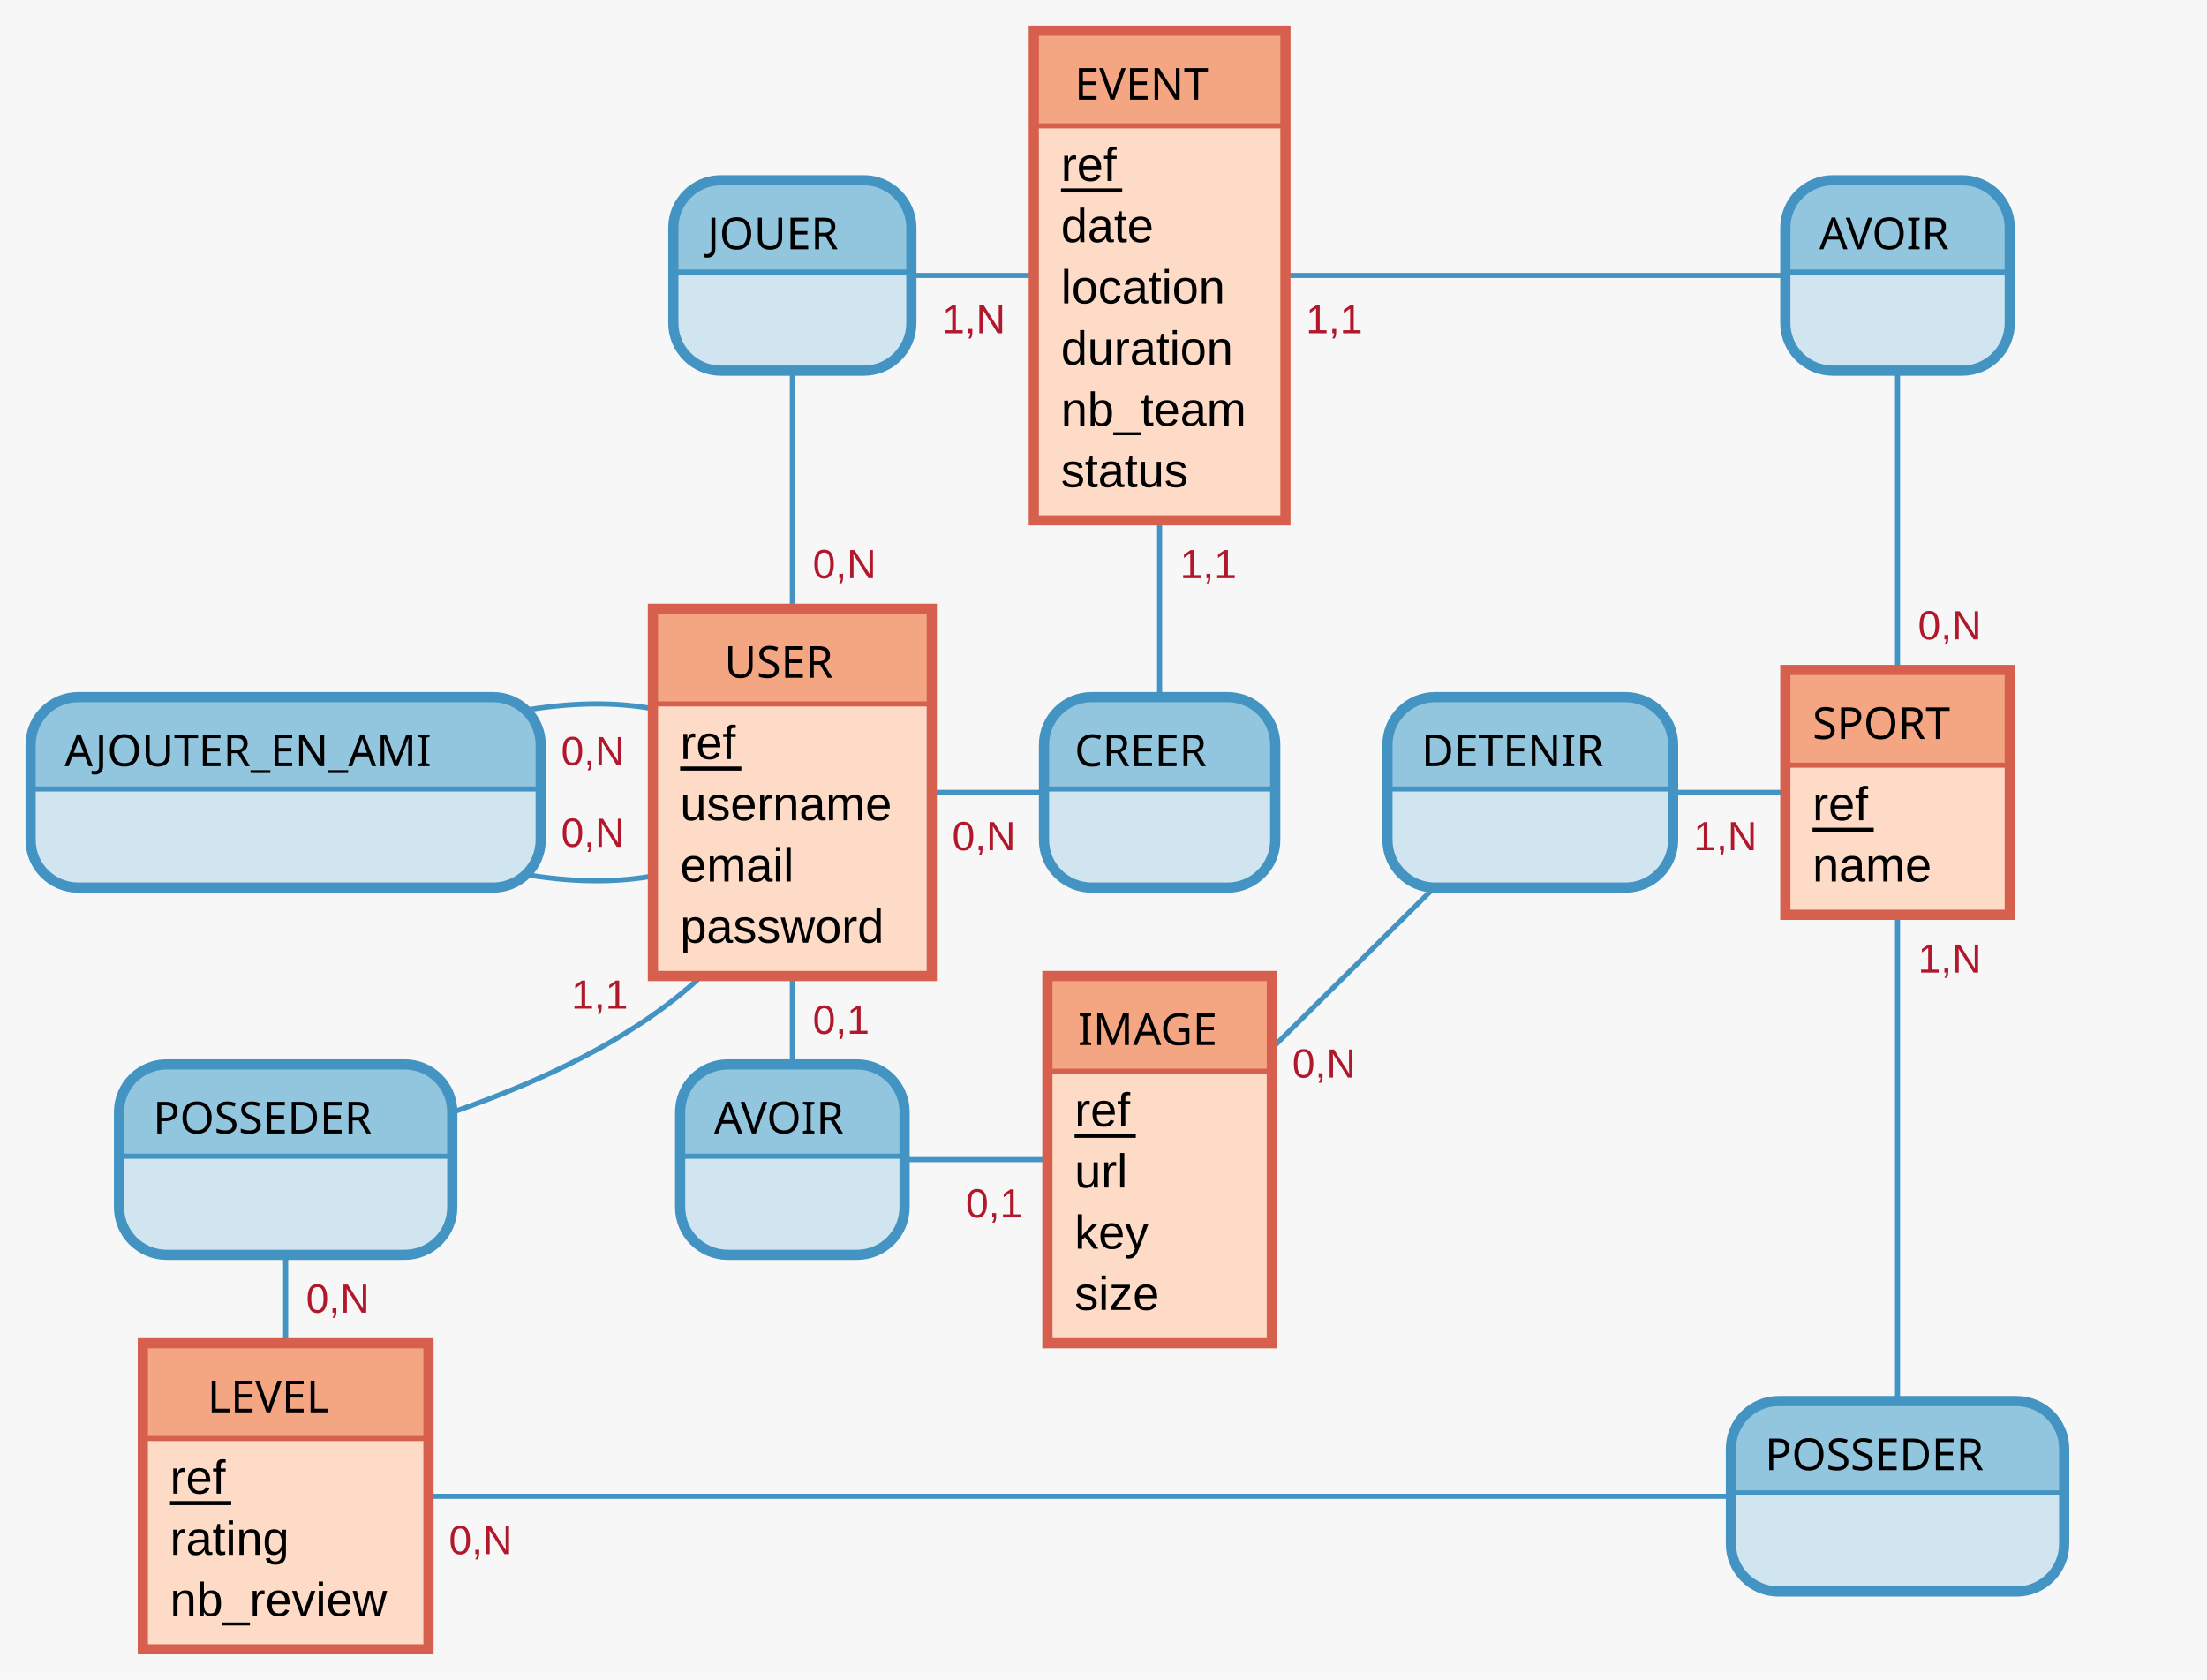
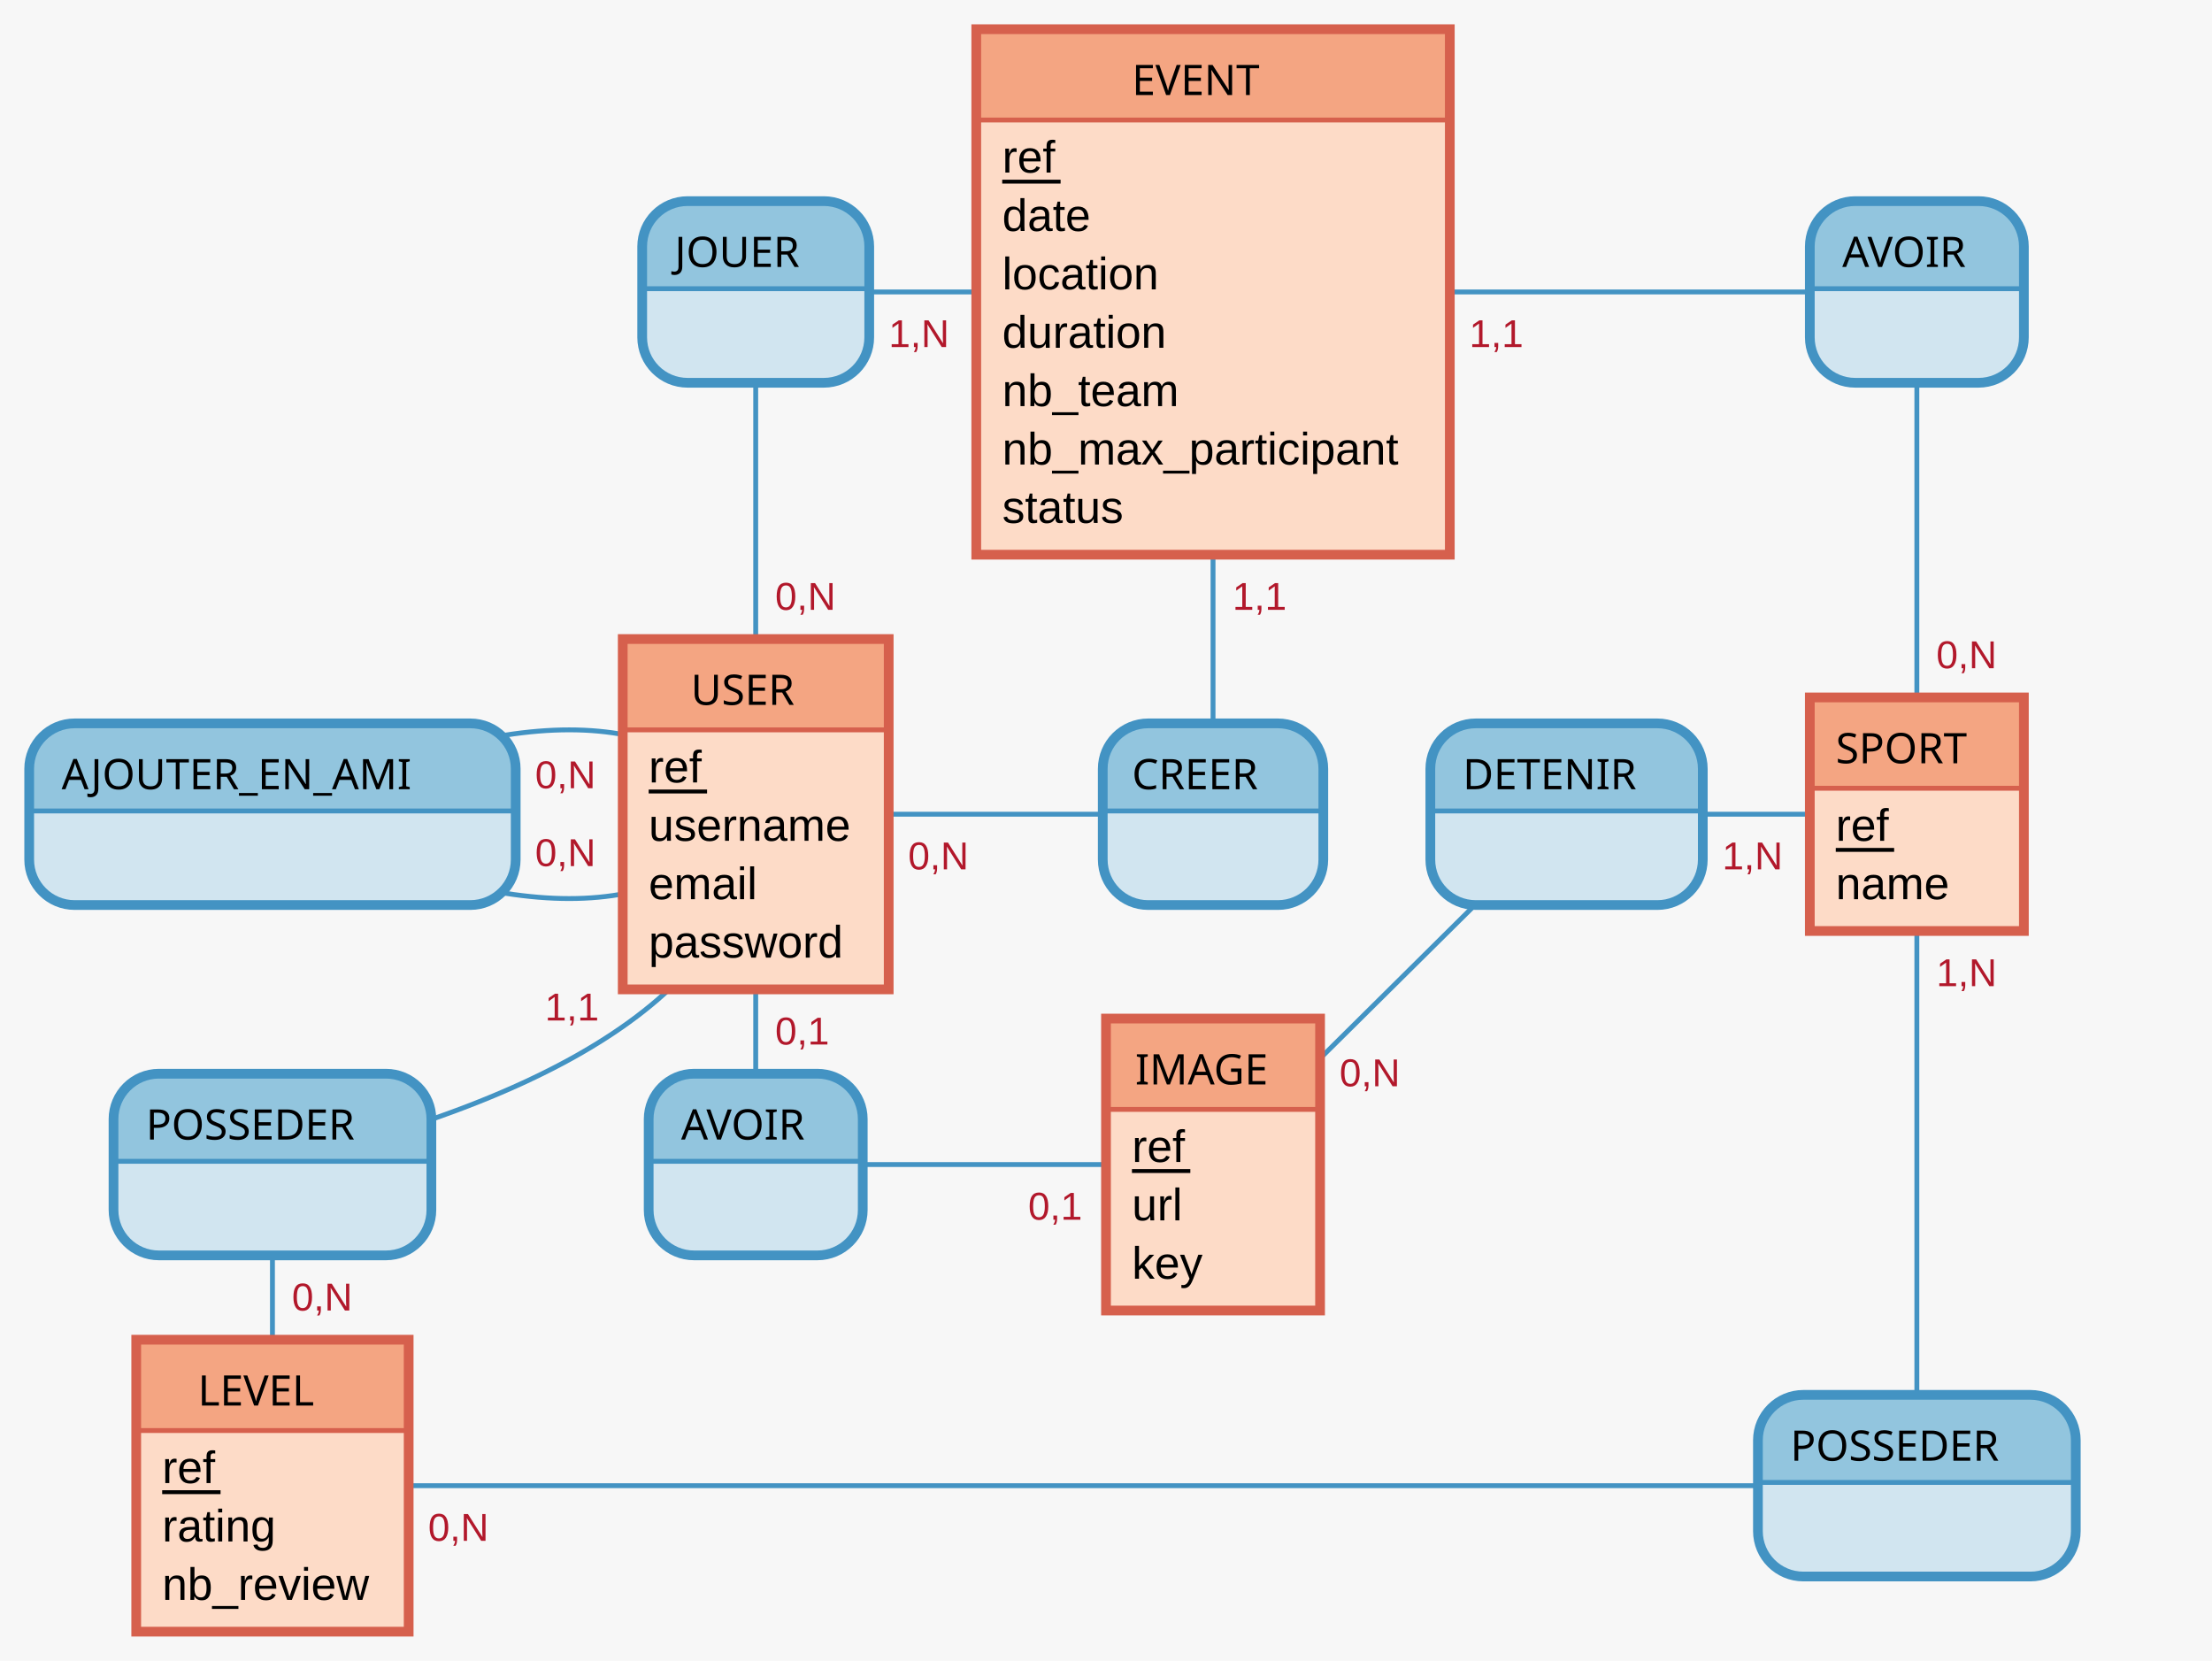
- <svg xmlns="http://www.w3.org/2000/svg" width="649" height="494" viewBox="0 0 649 494">
-   <rect id="frame" x="0" y="0" width="649" height="494" fill="#f7f7f7" stroke="none" stroke-width="0" />
+ <svg xmlns="http://www.w3.org/2000/svg" width="682" height="512" viewBox="0 0 682 512">
+   <rect id="frame" x="0" y="0" width="682" height="512" fill="#f7f7f7" stroke="none" stroke-width="0" />
  <g>
-     <line x1="341" y1="81" x2="233" y2="81" stroke="#4393c3" stroke-width="1.5" />
-     <text x="277" y="98" fill="#b2182b" font-family="Arial" font-size="12">1,N</text>
-     <line x1="233" y1="233" x2="233" y2="81" stroke="#4393c3" stroke-width="1.5" />
-     <text x="239" y="170" fill="#b2182b" font-family="Arial" font-size="12">0,N</text>
+     <line x1="374" y1="90" x2="233" y2="90" stroke="#4393c3" stroke-width="1.5" />
+     <text x="274" y="107" fill="#b2182b" font-family="Arial" font-size="12">1,N</text>
+     <line x1="233" y1="251" x2="233" y2="90" stroke="#4393c3" stroke-width="1.5" />
+     <text x="239" y="188" fill="#b2182b" font-family="Arial" font-size="12">0,N</text>
    <g>
-       <path d="M254 53 a14 14 90 0 1 14 14 V80 h-70 V67 a14 14 90 0 1 14 -14" fill="#92c5de" stroke="#92c5de" stroke-width="0" />
-       <path d="M268 80 v15 a14 14 90 0 1 -14 14 H212 a14 14 90 0 1 -14 -14 V80 H70" fill="#d1e5f0" stroke="#d1e5f0" stroke-width="0" />
-       <rect x="198" y="53" width="70" height="56" fill="none" rx="14" stroke="#4393c3" stroke-width="3" />
-       <line x1="198" y1="80" x2="268" y2="80" stroke="#4393c3" stroke-width="1.5" />
-       <text x="208" y="73.3" fill="#000" font-family="Arial Black" font-size="13">JOUER</text>
+       <path d="M254 62 a14 14 90 0 1 14 14 V89 h-70 V76 a14 14 90 0 1 14 -14" fill="#92c5de" stroke="#92c5de" stroke-width="0" />
+       <path d="M268 89 v15 a14 14 90 0 1 -14 14 H212 a14 14 90 0 1 -14 -14 V89 H70" fill="#d1e5f0" stroke="#d1e5f0" stroke-width="0" />
+       <rect x="198" y="62" width="70" height="56" fill="none" rx="14" stroke="#4393c3" stroke-width="3" />
+       <line x1="198" y1="89" x2="268" y2="89" stroke="#4393c3" stroke-width="1.5" />
+       <text x="208" y="82.3" fill="#000" font-family="Arial Black" font-size="13">JOUER</text>
    </g>
  </g>
  <g>
-     <line x1="341" y1="81" x2="558" y2="81" stroke="#4393c3" stroke-width="1.5" />
-     <text x="384" y="98" fill="#b2182b" font-family="Arial" font-size="12">1,1</text>
-     <line x1="558" y1="233" x2="558" y2="81" stroke="#4393c3" stroke-width="1.5" />
-     <text x="564" y="188" fill="#b2182b" font-family="Arial" font-size="12">0,N</text>
+     <line x1="374" y1="90" x2="591" y2="90" stroke="#4393c3" stroke-width="1.5" />
+     <text x="453" y="107" fill="#b2182b" font-family="Arial" font-size="12">1,1</text>
+     <line x1="591" y1="251" x2="591" y2="90" stroke="#4393c3" stroke-width="1.5" />
+     <text x="597" y="206" fill="#b2182b" font-family="Arial" font-size="12">0,N</text>
    <g>
-       <path d="M577 53 a14 14 90 0 1 14 14 V80 h-66 V67 a14 14 90 0 1 14 -14" fill="#92c5de" stroke="#92c5de" stroke-width="0" />
-       <path d="M591 80 v15 a14 14 90 0 1 -14 14 H539 a14 14 90 0 1 -14 -14 V80 H66" fill="#d1e5f0" stroke="#d1e5f0" stroke-width="0" />
-       <rect x="525" y="53" width="66" height="56" fill="none" rx="14" stroke="#4393c3" stroke-width="3" />
-       <line x1="525" y1="80" x2="591" y2="80" stroke="#4393c3" stroke-width="1.5" />
-       <text x="535" y="73.3" fill="#000" font-family="Arial Black" font-size="13">AVOIR</text>
+       <path d="M610 62 a14 14 90 0 1 14 14 V89 h-66 V76 a14 14 90 0 1 14 -14" fill="#92c5de" stroke="#92c5de" stroke-width="0" />
+       <path d="M624 89 v15 a14 14 90 0 1 -14 14 H572 a14 14 90 0 1 -14 -14 V89 H66" fill="#d1e5f0" stroke="#d1e5f0" stroke-width="0" />
+       <rect x="558" y="62" width="66" height="56" fill="none" rx="14" stroke="#4393c3" stroke-width="3" />
+       <line x1="558" y1="89" x2="624" y2="89" stroke="#4393c3" stroke-width="1.5" />
+       <text x="568" y="82.3" fill="#000" font-family="Arial Black" font-size="13">AVOIR</text>
    </g>
  </g>
  <g>
-     <path d="M233 233 C206 267.67 156.33 267.67 84 233" fill="none" stroke="#4393c3" stroke-width="1.5" />
-     <text x="165" y="249" fill="#b2182b" font-family="Arial" font-size="12">0,N</text>
-     <path d="M233 233 C206 198.33 156.33 198.33 84 233" fill="none" stroke="#4393c3" stroke-width="1.5" />
-     <text x="165" y="225" fill="#b2182b" font-family="Arial" font-size="12">0,N</text>
+     <path d="M233 251 C206 285.67 156.33 285.67 84 251" fill="none" stroke="#4393c3" stroke-width="1.5" />
+     <text x="165" y="267" fill="#b2182b" font-family="Arial" font-size="12">0,N</text>
+     <path d="M233 251 C206 216.33 156.33 216.33 84 251" fill="none" stroke="#4393c3" stroke-width="1.5" />
+     <text x="165" y="243" fill="#b2182b" font-family="Arial" font-size="12">0,N</text>
    <g>
-       <path d="M145 205 a14 14 90 0 1 14 14 V232 h-150 V219 a14 14 90 0 1 14 -14" fill="#92c5de" stroke="#92c5de" stroke-width="0" />
-       <path d="M159 232 v15 a14 14 90 0 1 -14 14 H23 a14 14 90 0 1 -14 -14 V232 H150" fill="#d1e5f0" stroke="#d1e5f0" stroke-width="0" />
-       <rect x="9" y="205" width="150" height="56" fill="none" rx="14" stroke="#4393c3" stroke-width="3" />
-       <line x1="9" y1="232" x2="159" y2="232" stroke="#4393c3" stroke-width="1.5" />
-       <text x="19" y="225.3" fill="#000" font-family="Arial Black" font-size="13">AJOUTER_EN_AMI</text>
+       <path d="M145 223 a14 14 90 0 1 14 14 V250 h-150 V237 a14 14 90 0 1 14 -14" fill="#92c5de" stroke="#92c5de" stroke-width="0" />
+       <path d="M159 250 v15 a14 14 90 0 1 -14 14 H23 a14 14 90 0 1 -14 -14 V250 H150" fill="#d1e5f0" stroke="#d1e5f0" stroke-width="0" />
+       <rect x="9" y="223" width="150" height="56" fill="none" rx="14" stroke="#4393c3" stroke-width="3" />
+       <line x1="9" y1="250" x2="159" y2="250" stroke="#4393c3" stroke-width="1.5" />
+       <text x="19" y="243.3" fill="#000" font-family="Arial Black" font-size="13">AJOUTER_EN_AMI</text>
    </g>
  </g>
  <g>
-     <line x1="341" y1="81" x2="341" y2="233" stroke="#4393c3" stroke-width="1.5" />
-     <text x="347" y="170" fill="#b2182b" font-family="Arial" font-size="12">1,1</text>
-     <line x1="233" y1="233" x2="341" y2="233" stroke="#4393c3" stroke-width="1.5" />
-     <text x="280" y="250" fill="#b2182b" font-family="Arial" font-size="12">0,N</text>
+     <line x1="374" y1="90" x2="374" y2="251" stroke="#4393c3" stroke-width="1.5" />
+     <text x="380" y="188" fill="#b2182b" font-family="Arial" font-size="12">1,1</text>
+     <line x1="233" y1="251" x2="374" y2="251" stroke="#4393c3" stroke-width="1.5" />
+     <text x="280" y="268" fill="#b2182b" font-family="Arial" font-size="12">0,N</text>
    <g>
-       <path d="M361 205 a14 14 90 0 1 14 14 V232 h-68 V219 a14 14 90 0 1 14 -14" fill="#92c5de" stroke="#92c5de" stroke-width="0" />
-       <path d="M375 232 v15 a14 14 90 0 1 -14 14 H321 a14 14 90 0 1 -14 -14 V232 H68" fill="#d1e5f0" stroke="#d1e5f0" stroke-width="0" />
-       <rect x="307" y="205" width="68" height="56" fill="none" rx="14" stroke="#4393c3" stroke-width="3" />
-       <line x1="307" y1="232" x2="375" y2="232" stroke="#4393c3" stroke-width="1.5" />
-       <text x="316" y="225.3" fill="#000" font-family="Arial Black" font-size="13">CREER</text>
+       <path d="M394 223 a14 14 90 0 1 14 14 V250 h-68 V237 a14 14 90 0 1 14 -14" fill="#92c5de" stroke="#92c5de" stroke-width="0" />
+       <path d="M408 250 v15 a14 14 90 0 1 -14 14 H354 a14 14 90 0 1 -14 -14 V250 H68" fill="#d1e5f0" stroke="#d1e5f0" stroke-width="0" />
+       <rect x="340" y="223" width="68" height="56" fill="none" rx="14" stroke="#4393c3" stroke-width="3" />
+       <line x1="340" y1="250" x2="408" y2="250" stroke="#4393c3" stroke-width="1.5" />
+       <text x="349" y="243.3" fill="#000" font-family="Arial Black" font-size="13">CREER</text>
    </g>
  </g>
  <g>
-     <line x1="341" y1="341" x2="450" y2="233" stroke="#4393c3" stroke-width="1.5" />
-     <text x="380" y="316.87" fill="#b2182b" font-family="Arial" font-size="12">0,N</text>
-     <line x1="558" y1="233" x2="450" y2="233" stroke="#4393c3" stroke-width="1.5" />
-     <text x="498" y="250" fill="#b2182b" font-family="Arial" font-size="12">1,N</text>
+     <line x1="374" y1="359" x2="483" y2="251" stroke="#4393c3" stroke-width="1.5" />
+     <text x="413" y="334.87" fill="#b2182b" font-family="Arial" font-size="12">0,N</text>
+     <line x1="591" y1="251" x2="483" y2="251" stroke="#4393c3" stroke-width="1.5" />
+     <text x="531" y="268" fill="#b2182b" font-family="Arial" font-size="12">1,N</text>
    <g>
-       <path d="M478 205 a14 14 90 0 1 14 14 V232 h-84 V219 a14 14 90 0 1 14 -14" fill="#92c5de" stroke="#92c5de" stroke-width="0" />
-       <path d="M492 232 v15 a14 14 90 0 1 -14 14 H422 a14 14 90 0 1 -14 -14 V232 H84" fill="#d1e5f0" stroke="#d1e5f0" stroke-width="0" />
-       <rect x="408" y="205" width="84" height="56" fill="none" rx="14" stroke="#4393c3" stroke-width="3" />
-       <line x1="408" y1="232" x2="492" y2="232" stroke="#4393c3" stroke-width="1.5" />
-       <text x="418" y="225.3" fill="#000" font-family="Arial Black" font-size="13">DETENIR</text>
+       <path d="M511 223 a14 14 90 0 1 14 14 V250 h-84 V237 a14 14 90 0 1 14 -14" fill="#92c5de" stroke="#92c5de" stroke-width="0" />
+       <path d="M525 250 v15 a14 14 90 0 1 -14 14 H455 a14 14 90 0 1 -14 -14 V250 H84" fill="#d1e5f0" stroke="#d1e5f0" stroke-width="0" />
+       <rect x="441" y="223" width="84" height="56" fill="none" rx="14" stroke="#4393c3" stroke-width="3" />
+       <line x1="441" y1="250" x2="525" y2="250" stroke="#4393c3" stroke-width="1.5" />
+       <text x="451" y="243.3" fill="#000" font-family="Arial Black" font-size="13">DETENIR</text>
    </g>
  </g>
  <g>
-     <line x1="84" y1="440" x2="84" y2="341" stroke="#4393c3" stroke-width="1.5" />
-     <text x="90" y="386" fill="#b2182b" font-family="Arial" font-size="12">0,N</text>
-     <path d="M233 233 C230.69 282.42 181.02 318.42 84 341" fill="none" stroke="#4393c3" stroke-width="1.5" />
-     <text x="168" y="296.59" fill="#b2182b" font-family="Arial" font-size="12">1,1</text>
+     <line x1="84" y1="458" x2="84" y2="359" stroke="#4393c3" stroke-width="1.5" />
+     <text x="90" y="404" fill="#b2182b" font-family="Arial" font-size="12">0,N</text>
+     <path d="M233 251 C230.69 300.42 181.02 336.42 84 359" fill="none" stroke="#4393c3" stroke-width="1.5" />
+     <text x="168" y="314.59" fill="#b2182b" font-family="Arial" font-size="12">1,1</text>
    <g>
-       <path d="M119 313 a14 14 90 0 1 14 14 V340 h-98 V327 a14 14 90 0 1 14 -14" fill="#92c5de" stroke="#92c5de" stroke-width="0" />
-       <path d="M133 340 v15 a14 14 90 0 1 -14 14 H49 a14 14 90 0 1 -14 -14 V340 H98" fill="#d1e5f0" stroke="#d1e5f0" stroke-width="0" />
-       <rect x="35" y="313" width="98" height="56" fill="none" rx="14" stroke="#4393c3" stroke-width="3" />
-       <line x1="35" y1="340" x2="133" y2="340" stroke="#4393c3" stroke-width="1.5" />
-       <text x="45" y="333.3" fill="#000" font-family="Arial Black" font-size="13">POSSEDER</text>
+       <path d="M119 331 a14 14 90 0 1 14 14 V358 h-98 V345 a14 14 90 0 1 14 -14" fill="#92c5de" stroke="#92c5de" stroke-width="0" />
+       <path d="M133 358 v15 a14 14 90 0 1 -14 14 H49 a14 14 90 0 1 -14 -14 V358 H98" fill="#d1e5f0" stroke="#d1e5f0" stroke-width="0" />
+       <rect x="35" y="331" width="98" height="56" fill="none" rx="14" stroke="#4393c3" stroke-width="3" />
+       <line x1="35" y1="358" x2="133" y2="358" stroke="#4393c3" stroke-width="1.5" />
+       <text x="45" y="351.3" fill="#000" font-family="Arial Black" font-size="13">POSSEDER</text>
    </g>
  </g>
  <g>
-     <line x1="341" y1="341" x2="233" y2="341" stroke="#4393c3" stroke-width="1.5" />
-     <text x="284" y="358" fill="#b2182b" font-family="Arial" font-size="12">0,1</text>
-     <line x1="233" y1="233" x2="233" y2="341" stroke="#4393c3" stroke-width="1.5" />
-     <text x="239" y="304" fill="#b2182b" font-family="Arial" font-size="12">0,1</text>
+     <line x1="374" y1="359" x2="233" y2="359" stroke="#4393c3" stroke-width="1.5" />
+     <text x="317" y="376" fill="#b2182b" font-family="Arial" font-size="12">0,1</text>
+     <line x1="233" y1="251" x2="233" y2="359" stroke="#4393c3" stroke-width="1.5" />
+     <text x="239" y="322" fill="#b2182b" font-family="Arial" font-size="12">0,1</text>
    <g>
-       <path d="M252 313 a14 14 90 0 1 14 14 V340 h-66 V327 a14 14 90 0 1 14 -14" fill="#92c5de" stroke="#92c5de" stroke-width="0" />
-       <path d="M266 340 v15 a14 14 90 0 1 -14 14 H214 a14 14 90 0 1 -14 -14 V340 H66" fill="#d1e5f0" stroke="#d1e5f0" stroke-width="0" />
-       <rect x="200" y="313" width="66" height="56" fill="none" rx="14" stroke="#4393c3" stroke-width="3" />
-       <line x1="200" y1="340" x2="266" y2="340" stroke="#4393c3" stroke-width="1.5" />
-       <text x="210" y="333.3" fill="#000" font-family="Arial Black" font-size="13">AVOIR</text>
+       <path d="M252 331 a14 14 90 0 1 14 14 V358 h-66 V345 a14 14 90 0 1 14 -14" fill="#92c5de" stroke="#92c5de" stroke-width="0" />
+       <path d="M266 358 v15 a14 14 90 0 1 -14 14 H214 a14 14 90 0 1 -14 -14 V358 H66" fill="#d1e5f0" stroke="#d1e5f0" stroke-width="0" />
+       <rect x="200" y="331" width="66" height="56" fill="none" rx="14" stroke="#4393c3" stroke-width="3" />
+       <line x1="200" y1="358" x2="266" y2="358" stroke="#4393c3" stroke-width="1.5" />
+       <text x="210" y="351.3" fill="#000" font-family="Arial Black" font-size="13">AVOIR</text>
    </g>
  </g>
  <g>
-     <line x1="558" y1="233" x2="558" y2="440" stroke="#4393c3" stroke-width="1.5" />
-     <text x="564" y="286" fill="#b2182b" font-family="Arial" font-size="12">1,N</text>
-     <line x1="84" y1="440" x2="558" y2="440" stroke="#4393c3" stroke-width="1.5" />
-     <text x="132" y="457" fill="#b2182b" font-family="Arial" font-size="12">0,N</text>
+     <line x1="591" y1="251" x2="591" y2="458" stroke="#4393c3" stroke-width="1.5" />
+     <text x="597" y="304" fill="#b2182b" font-family="Arial" font-size="12">1,N</text>
+     <line x1="84" y1="458" x2="591" y2="458" stroke="#4393c3" stroke-width="1.5" />
+     <text x="132" y="475" fill="#b2182b" font-family="Arial" font-size="12">0,N</text>
    <g>
-       <path d="M593 412 a14 14 90 0 1 14 14 V439 h-98 V426 a14 14 90 0 1 14 -14" fill="#92c5de" stroke="#92c5de" stroke-width="0" />
-       <path d="M607 439 v15 a14 14 90 0 1 -14 14 H523 a14 14 90 0 1 -14 -14 V439 H98" fill="#d1e5f0" stroke="#d1e5f0" stroke-width="0" />
-       <rect x="509" y="412" width="98" height="56" fill="none" rx="14" stroke="#4393c3" stroke-width="3" />
-       <line x1="509" y1="439" x2="607" y2="439" stroke="#4393c3" stroke-width="1.5" />
-       <text x="519" y="432.3" fill="#000" font-family="Arial Black" font-size="13">POSSEDER</text>
+       <path d="M626 430 a14 14 90 0 1 14 14 V457 h-98 V444 a14 14 90 0 1 14 -14" fill="#92c5de" stroke="#92c5de" stroke-width="0" />
+       <path d="M640 457 v15 a14 14 90 0 1 -14 14 H556 a14 14 90 0 1 -14 -14 V457 H98" fill="#d1e5f0" stroke="#d1e5f0" stroke-width="0" />
+       <rect x="542" y="430" width="98" height="56" fill="none" rx="14" stroke="#4393c3" stroke-width="3" />
+       <line x1="542" y1="457" x2="640" y2="457" stroke="#4393c3" stroke-width="1.5" />
+       <text x="552" y="450.3" fill="#000" font-family="Arial Black" font-size="13">POSSEDER</text>
    </g>
  </g>
  <g>
    <g>
-       <rect x="304" y="9" width="74" height="28" fill="#f4a582" stroke="#f4a582" stroke-width="0" opacity="1" />
-       <rect x="304" y="37" width="74" height="116" fill="#fddbc7" stroke="#fddbc7" stroke-width="0" opacity="1" />
-       <rect x="304" y="9" width="74" height="144" fill="none" stroke="#d6604d" stroke-width="3" opacity="1" />
-       <line x1="304" y1="37" x2="378" y2="37" stroke="#d6604d" stroke-width="1.5" />
+       <rect x="301" y="9" width="146" height="28" fill="#f4a582" stroke="#f4a582" stroke-width="0" opacity="1" />
+       <rect x="301" y="37" width="146" height="134" fill="#fddbc7" stroke="#fddbc7" stroke-width="0" opacity="1" />
+       <rect x="301" y="9" width="146" height="162" fill="none" stroke="#d6604d" stroke-width="3" opacity="1" />
+       <line x1="301" y1="37" x2="447" y2="37" stroke="#d6604d" stroke-width="1.5" />
    </g>
-     <text x="316" y="29.3" fill="#000" font-family="Arial Black" font-size="13">EVENT</text>
-     <text x="312" y="53.2" fill="#000" font-family="Arial" font-size="14">ref</text>
-     <line x1="312" y1="56" x2="330" y2="56" stroke="#000" stroke-width="1.2" />
-     <text x="312" y="71.2" fill="#000" font-family="Arial" font-size="14">date</text>
-     <text x="312" y="89.2" fill="#000" font-family="Arial" font-size="14">location</text>
-     <text x="312" y="107.2" fill="#000" font-family="Arial" font-size="14">duration</text>
-     <text x="312" y="125.2" fill="#000" font-family="Arial" font-size="14">nb_team</text>
-     <text x="312" y="143.2" fill="#000" font-family="Arial" font-size="14">status</text>
+     <text x="349" y="29.3" fill="#000" font-family="Arial Black" font-size="13">EVENT</text>
+     <text x="309" y="53.2" fill="#000" font-family="Arial" font-size="14">ref</text>
+     <line x1="309" y1="56" x2="327" y2="56" stroke="#000" stroke-width="1.2" />
+     <text x="309" y="71.2" fill="#000" font-family="Arial" font-size="14">date</text>
+     <text x="309" y="89.2" fill="#000" font-family="Arial" font-size="14">location</text>
+     <text x="309" y="107.2" fill="#000" font-family="Arial" font-size="14">duration</text>
+     <text x="309" y="125.2" fill="#000" font-family="Arial" font-size="14">nb_team</text>
+     <text x="309" y="143.2" fill="#000" font-family="Arial" font-size="14">nb_max_participant</text>
+     <text x="309" y="161.2" fill="#000" font-family="Arial" font-size="14">status</text>
  </g>
  <g>
    <g>
-       <rect x="192" y="179" width="82" height="28" fill="#f4a582" stroke="#f4a582" stroke-width="0" opacity="1" />
-       <rect x="192" y="207" width="82" height="80" fill="#fddbc7" stroke="#fddbc7" stroke-width="0" opacity="1" />
-       <rect x="192" y="179" width="82" height="108" fill="none" stroke="#d6604d" stroke-width="3" opacity="1" />
-       <line x1="192" y1="207" x2="274" y2="207" stroke="#d6604d" stroke-width="1.5" />
+       <rect x="192" y="197" width="82" height="28" fill="#f4a582" stroke="#f4a582" stroke-width="0" opacity="1" />
+       <rect x="192" y="225" width="82" height="80" fill="#fddbc7" stroke="#fddbc7" stroke-width="0" opacity="1" />
+       <rect x="192" y="197" width="82" height="108" fill="none" stroke="#d6604d" stroke-width="3" opacity="1" />
+       <line x1="192" y1="225" x2="274" y2="225" stroke="#d6604d" stroke-width="1.5" />
    </g>
-     <text x="213" y="199.3" fill="#000" font-family="Arial Black" font-size="13">USER</text>
-     <text x="200" y="223.2" fill="#000" font-family="Arial" font-size="14">ref</text>
-     <line x1="200" y1="226" x2="218" y2="226" stroke="#000" stroke-width="1.2" />
-     <text x="200" y="241.2" fill="#000" font-family="Arial" font-size="14">username</text>
-     <text x="200" y="259.2" fill="#000" font-family="Arial" font-size="14">email</text>
-     <text x="200" y="277.2" fill="#000" font-family="Arial" font-size="14">password</text>
+     <text x="213" y="217.3" fill="#000" font-family="Arial Black" font-size="13">USER</text>
+     <text x="200" y="241.2" fill="#000" font-family="Arial" font-size="14">ref</text>
+     <line x1="200" y1="244" x2="218" y2="244" stroke="#000" stroke-width="1.2" />
+     <text x="200" y="259.2" fill="#000" font-family="Arial" font-size="14">username</text>
+     <text x="200" y="277.2" fill="#000" font-family="Arial" font-size="14">email</text>
+     <text x="200" y="295.2" fill="#000" font-family="Arial" font-size="14">password</text>
  </g>
  <g>
    <g>
-       <rect x="525" y="197" width="66" height="28" fill="#f4a582" stroke="#f4a582" stroke-width="0" opacity="1" />
-       <rect x="525" y="225" width="66" height="44" fill="#fddbc7" stroke="#fddbc7" stroke-width="0" opacity="1" />
-       <rect x="525" y="197" width="66" height="72" fill="none" stroke="#d6604d" stroke-width="3" opacity="1" />
-       <line x1="525" y1="225" x2="591" y2="225" stroke="#d6604d" stroke-width="1.5" />
+       <rect x="558" y="215" width="66" height="28" fill="#f4a582" stroke="#f4a582" stroke-width="0" opacity="1" />
+       <rect x="558" y="243" width="66" height="44" fill="#fddbc7" stroke="#fddbc7" stroke-width="0" opacity="1" />
+       <rect x="558" y="215" width="66" height="72" fill="none" stroke="#d6604d" stroke-width="3" opacity="1" />
+       <line x1="558" y1="243" x2="624" y2="243" stroke="#d6604d" stroke-width="1.5" />
    </g>
-     <text x="533" y="217.3" fill="#000" font-family="Arial Black" font-size="13">SPORT</text>
-     <text x="533" y="241.2" fill="#000" font-family="Arial" font-size="14">ref</text>
-     <line x1="533" y1="244" x2="551" y2="244" stroke="#000" stroke-width="1.2" />
-     <text x="533" y="259.2" fill="#000" font-family="Arial" font-size="14">name</text>
+     <text x="566" y="235.3" fill="#000" font-family="Arial Black" font-size="13">SPORT</text>
+     <text x="566" y="259.2" fill="#000" font-family="Arial" font-size="14">ref</text>
+     <line x1="566" y1="262" x2="584" y2="262" stroke="#000" stroke-width="1.2" />
+     <text x="566" y="277.2" fill="#000" font-family="Arial" font-size="14">name</text>
  </g>
  <g>
    <g>
-       <rect x="308" y="287" width="66" height="28" fill="#f4a582" stroke="#f4a582" stroke-width="0" opacity="1" />
-       <rect x="308" y="315" width="66" height="80" fill="#fddbc7" stroke="#fddbc7" stroke-width="0" opacity="1" />
-       <rect x="308" y="287" width="66" height="108" fill="none" stroke="#d6604d" stroke-width="3" opacity="1" />
-       <line x1="308" y1="315" x2="374" y2="315" stroke="#d6604d" stroke-width="1.5" />
+       <rect x="341" y="314" width="66" height="28" fill="#f4a582" stroke="#f4a582" stroke-width="0" opacity="1" />
+       <rect x="341" y="342" width="66" height="62" fill="#fddbc7" stroke="#fddbc7" stroke-width="0" opacity="1" />
+       <rect x="341" y="314" width="66" height="90" fill="none" stroke="#d6604d" stroke-width="3" opacity="1" />
+       <line x1="341" y1="342" x2="407" y2="342" stroke="#d6604d" stroke-width="1.5" />
    </g>
-     <text x="317" y="307.3" fill="#000" font-family="Arial Black" font-size="13">IMAGE</text>
-     <text x="316" y="331.2" fill="#000" font-family="Arial" font-size="14">ref</text>
-     <line x1="316" y1="334" x2="334" y2="334" stroke="#000" stroke-width="1.2" />
-     <text x="316" y="349.2" fill="#000" font-family="Arial" font-size="14">url</text>
-     <text x="316" y="367.2" fill="#000" font-family="Arial" font-size="14">key</text>
-     <text x="316" y="385.2" fill="#000" font-family="Arial" font-size="14">size</text>
+     <text x="350" y="334.3" fill="#000" font-family="Arial Black" font-size="13">IMAGE</text>
+     <text x="349" y="358.2" fill="#000" font-family="Arial" font-size="14">ref</text>
+     <line x1="349" y1="361" x2="367" y2="361" stroke="#000" stroke-width="1.2" />
+     <text x="349" y="376.2" fill="#000" font-family="Arial" font-size="14">url</text>
+     <text x="349" y="394.2" fill="#000" font-family="Arial" font-size="14">key</text>
  </g>
  <g>
    <g>
-       <rect x="42" y="395" width="84" height="28" fill="#f4a582" stroke="#f4a582" stroke-width="0" opacity="1" />
-       <rect x="42" y="423" width="84" height="62" fill="#fddbc7" stroke="#fddbc7" stroke-width="0" opacity="1" />
-       <rect x="42" y="395" width="84" height="90" fill="none" stroke="#d6604d" stroke-width="3" opacity="1" />
-       <line x1="42" y1="423" x2="126" y2="423" stroke="#d6604d" stroke-width="1.5" />
+       <rect x="42" y="413" width="84" height="28" fill="#f4a582" stroke="#f4a582" stroke-width="0" opacity="1" />
+       <rect x="42" y="441" width="84" height="62" fill="#fddbc7" stroke="#fddbc7" stroke-width="0" opacity="1" />
+       <rect x="42" y="413" width="84" height="90" fill="none" stroke="#d6604d" stroke-width="3" opacity="1" />
+       <line x1="42" y1="441" x2="126" y2="441" stroke="#d6604d" stroke-width="1.5" />
    </g>
-     <text x="61" y="415.3" fill="#000" font-family="Arial Black" font-size="13">LEVEL</text>
-     <text x="50" y="439.2" fill="#000" font-family="Arial" font-size="14">ref</text>
-     <line x1="50" y1="442" x2="68" y2="442" stroke="#000" stroke-width="1.2" />
-     <text x="50" y="457.2" fill="#000" font-family="Arial" font-size="14">rating</text>
-     <text x="50" y="475.2" fill="#000" font-family="Arial" font-size="14">nb_review</text>
+     <text x="61" y="433.3" fill="#000" font-family="Arial Black" font-size="13">LEVEL</text>
+     <text x="50" y="457.2" fill="#000" font-family="Arial" font-size="14">ref</text>
+     <line x1="50" y1="460" x2="68" y2="460" stroke="#000" stroke-width="1.2" />
+     <text x="50" y="475.2" fill="#000" font-family="Arial" font-size="14">rating</text>
+     <text x="50" y="493.2" fill="#000" font-family="Arial" font-size="14">nb_review</text>
  </g>
</svg>
